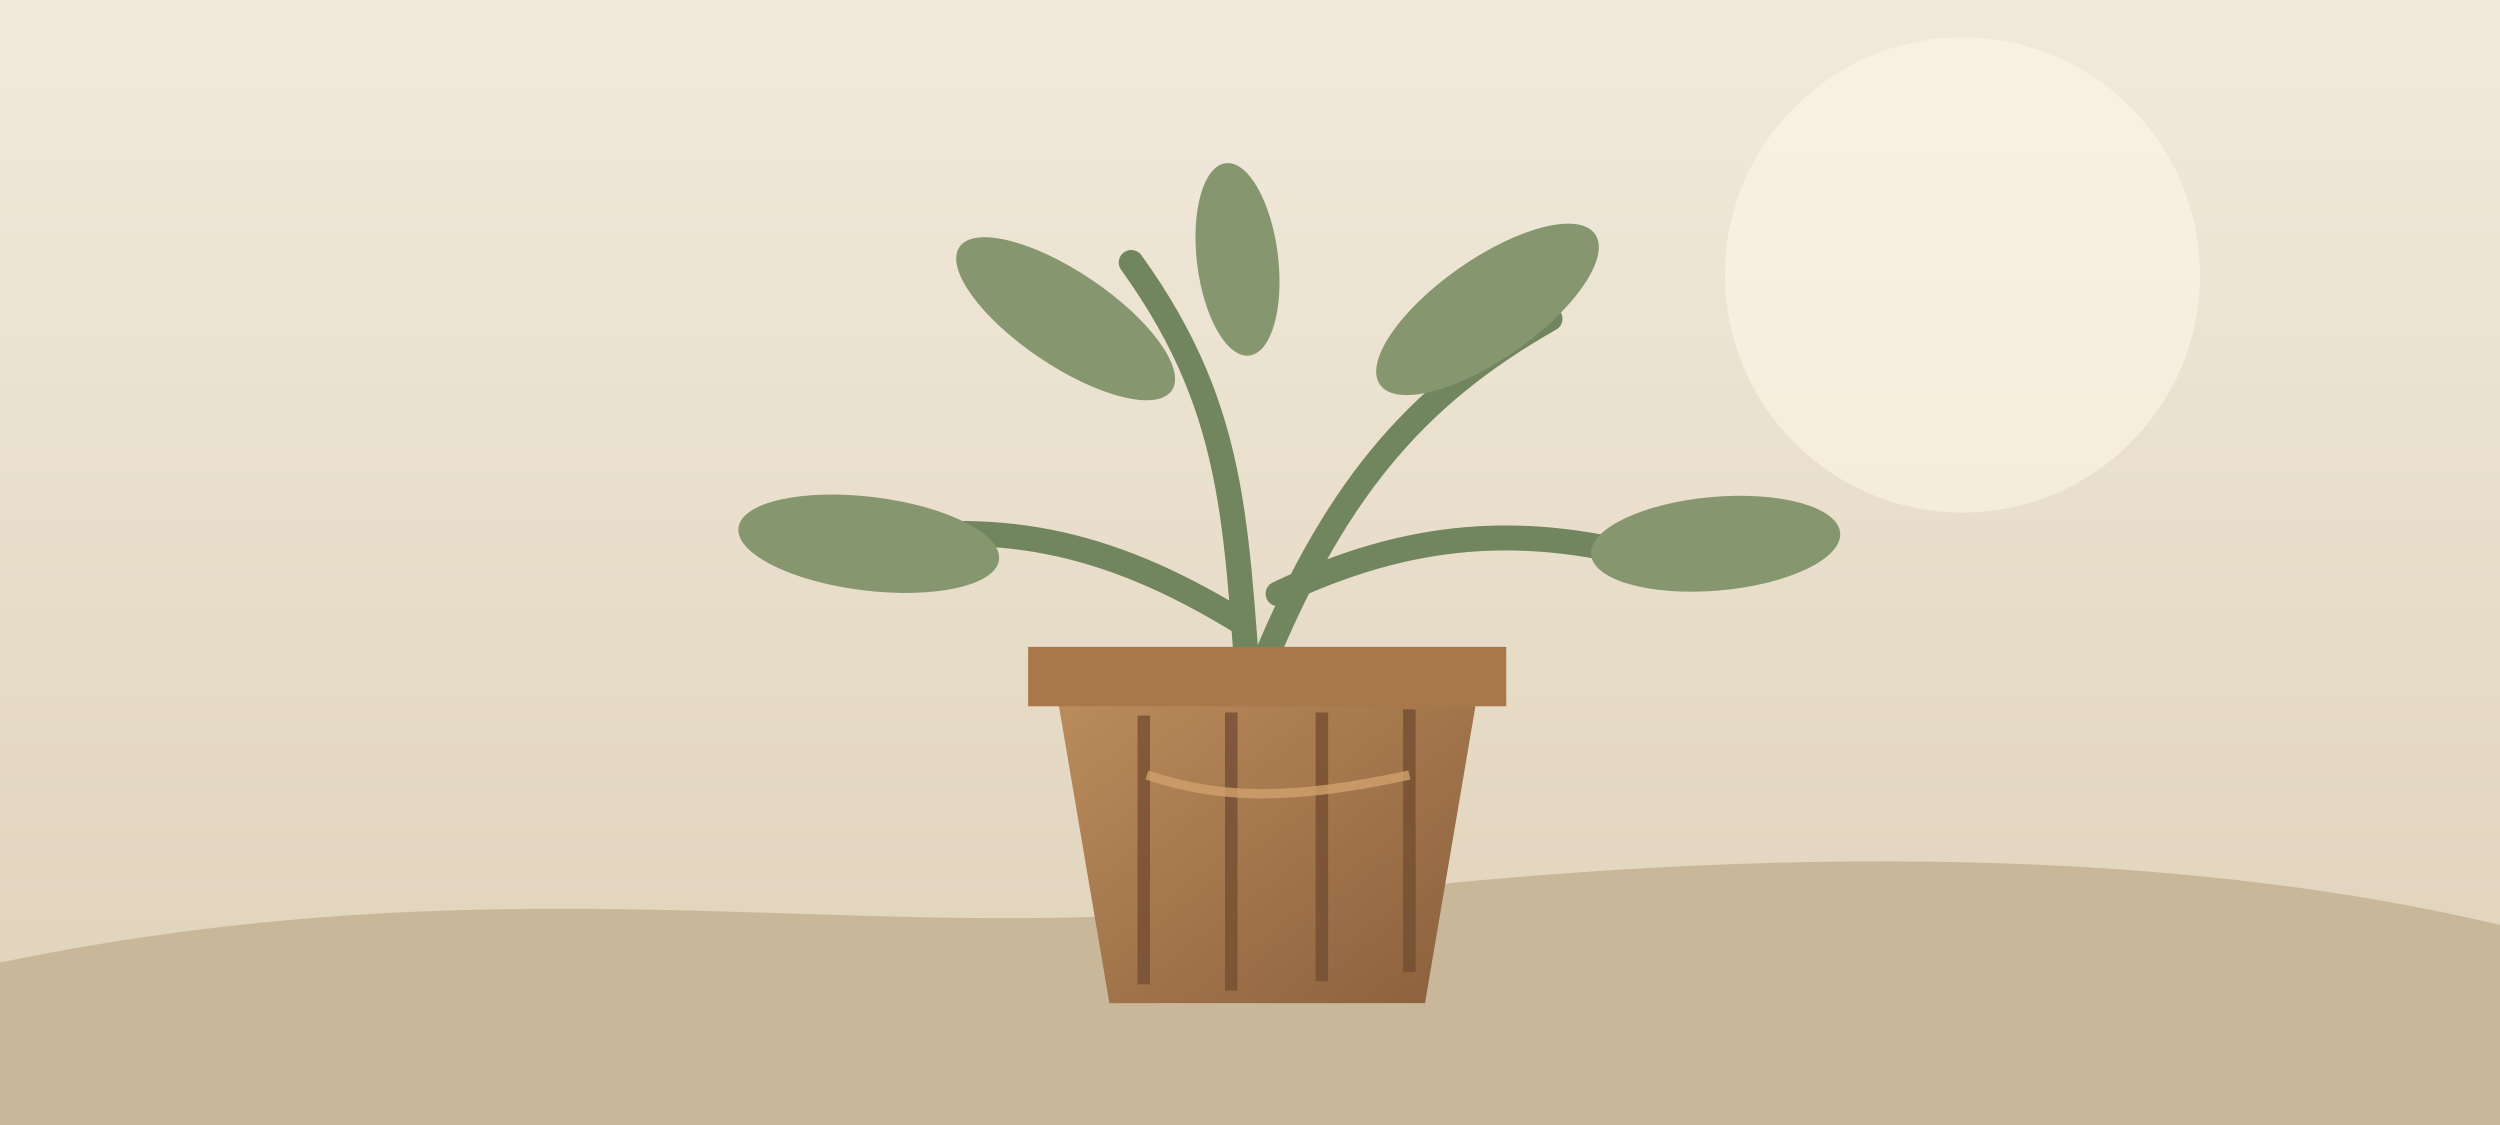
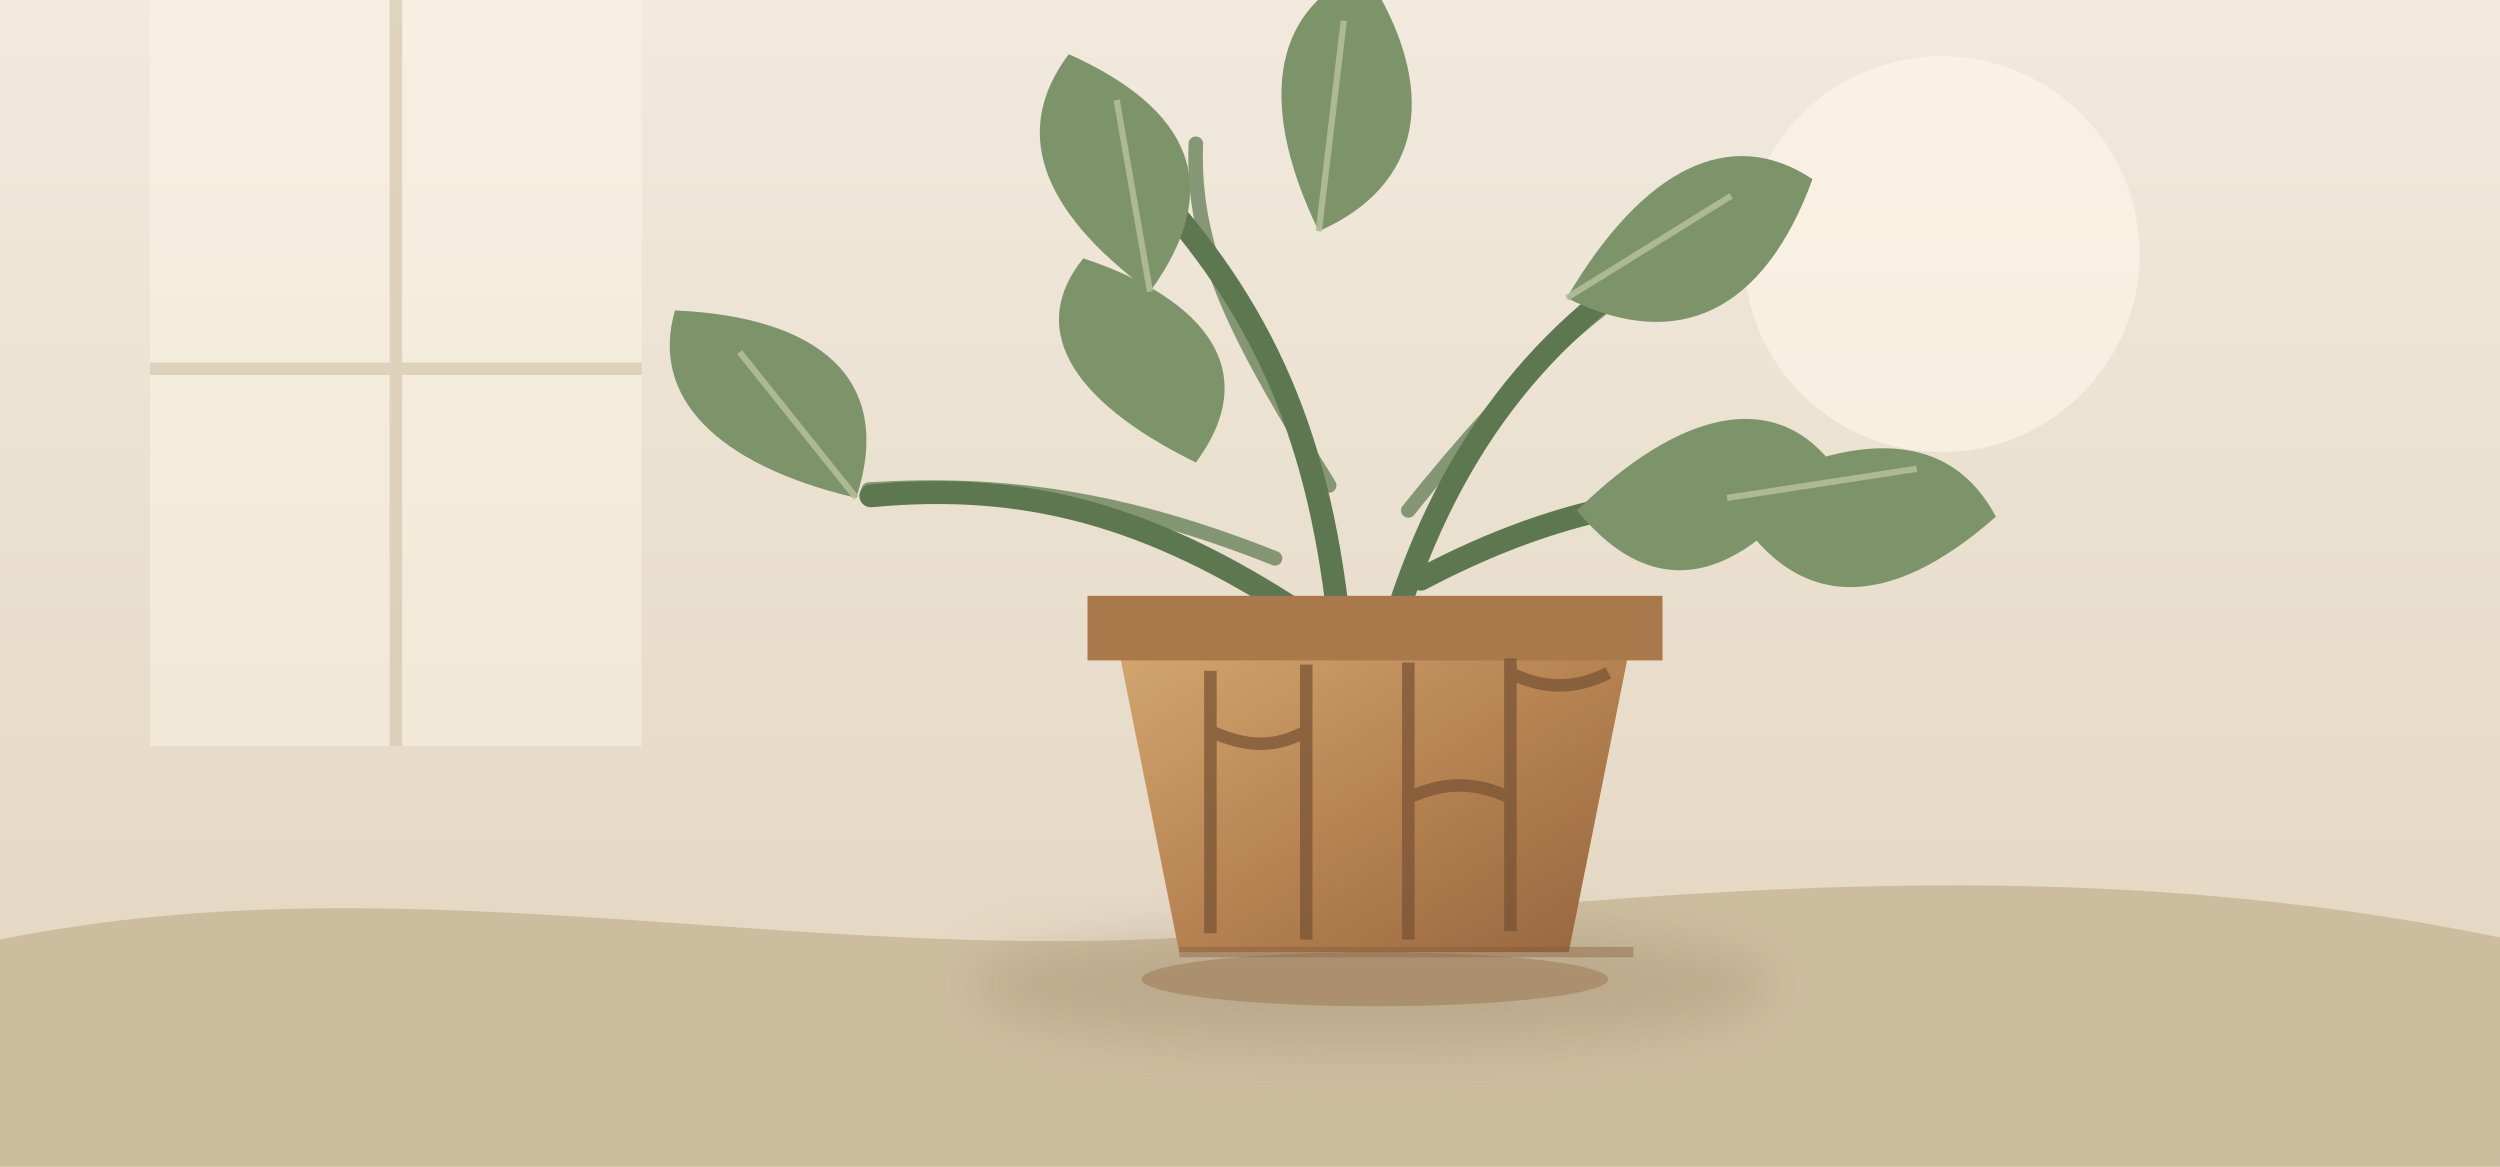
- <svg xmlns="http://www.w3.org/2000/svg" viewBox="0 0 800 360" role="img">
+ <svg xmlns="http://www.w3.org/2000/svg" viewBox="0 0 1200 560" role="img">
  <defs>
-     <linearGradient id="bg" x2="0" y2="1">
-       <stop stop-color="#f1eadc" />
-       <stop offset="1" stop-color="#dfd1b8" />
+     <linearGradient id="wall" x2="0" y2="1">
+       <stop stop-color="#f1eadd" />
+       <stop offset="1" stop-color="#e2d4bf" />
    </linearGradient>
-     <linearGradient id="wood" x2="1" y2="1">
-       <stop stop-color="#bd8e5d" />
-       <stop offset="1" stop-color="#8a5f3c" />
+     <linearGradient id="oak" x1="0" y1="0" x2="1" y2="1">
+       <stop stop-color="#d4a873" />
+       <stop offset=".52" stop-color="#b78352" />
+       <stop offset="1" stop-color="#96653f" />
    </linearGradient>
+     <filter id="shadow" x="-30%" y="-40%" width="160%" height="190%">
+       <feGaussianBlur stdDeviation="13" />
+     </filter>
  </defs>
-   <rect width="800" height="360" fill="url(#bg)" />
-   <circle cx="628" cy="88" r="76" fill="#fff8e9" opacity=".55" />
-   <path d="M0 308c170-35 283-3 407-19s271-22 393 7v64H0z" fill="#c8b899" />
-   <g fill="none" stroke="#71865e" stroke-linecap="round" stroke-width="8">
-     <path d="M401 238c-6-66-3-104-39-154M402 218c24-60 50-91 94-116M397 199c-44-27-79-33-124-25M409 190c42-20 79-23 124-10" />
+   <rect width="1200" height="560" fill="url(#wall)" />
+   <path d="M72 0h236v358H72z" fill="#fff8e9" opacity=".42" />
+   <path d="M190 0v358M72 177h236" stroke="#c7b89e" stroke-width="6" opacity=".5" />
+   <circle cx="932" cy="122" r="95" fill="#fff8ea" opacity=".58" />
+   <path d="M0 451c202-41 399 17 606-4s395-38 594 3v110H0z" fill="#cdbd9f" />
+   <ellipse cx="659" cy="473" rx="193" ry="29" fill="#6d563b" opacity=".19" filter="url(#shadow)" />
+   <g fill="none" stroke="#5d7851" stroke-linecap="round">
+     <path d="M645 325c-7-100-31-165-86-228M666 310c27-95 75-153 143-193M625 295c-73-48-133-64-207-57M682 278c70-37 132-47 206-38" stroke-width="11" />
+     <path d="M638 233c-44-71-66-112-64-164M676 245c54-67 92-103 149-133M612 268c-73-29-130-37-195-33" stroke-width="7" opacity=".72" />
  </g>
-   <g fill="#86966f">
-     <ellipse cx="341" cy="102" rx="41" ry="15" transform="rotate(34 341 102)" />
-     <ellipse cx="476" cy="99" rx="42" ry="16" transform="rotate(-35 476 99)" />
-     <ellipse cx="278" cy="174" rx="42" ry="15" transform="rotate(7 278 174)" />
-     <ellipse cx="549" cy="174" rx="40" ry="15" transform="rotate(-5 549 174)" />
-     <ellipse cx="396" cy="83" rx="31" ry="13" transform="rotate(83 396 83)" />
+   <g fill="#7d946b">
+     <path d="M552 140c-54-40-66-78-39-114 58 26 76 63 39 114z" />
+     <path d="M752 143c37-63 79-83 118-57-23 63-64 84-118 57z" />
+     <path d="M411 239c-68-16-99-49-87-90 68 3 106 32 87 90z" />
+     <path d="M829 239c64-35 108-31 129 9-52 46-98 47-129-9z" />
+     <path d="M633 111c-32-66-19-109 22-125 37 57 28 103-22 125z" />
+     <path d="M574 222c-63-31-80-66-54-98 60 20 86 55 54 98z" />
+     <path d="M757 245c50-49 94-57 121-24-39 57-82 72-121 24z" />
  </g>
-   <path d="M337 215h137l-18 106H355z" fill="url(#wood)" />
-   <path d="M329 207h153v19H329z" fill="#a8784b" />
-   <g stroke="#714b30" stroke-width="4" opacity=".75">
-     <path d="M366 229v86M394 228v89M423 228v86M451 227v84" />
+   <g fill="none" stroke="#b7c19e" stroke-width="3" opacity=".82">
+     <path d="M552 140l-16-92M752 143l79-49M411 239l-56-70M829 239l91-14M633 111l12-101" />
  </g>
-   <path d="M367 248c24 8 47 8 84 0" fill="none" stroke="#d1a16d" stroke-width="3" opacity=".8" />
+   <path d="M535 302h249l-31 155H566z" fill="url(#oak)" />
+   <path d="M522 286h276v31H522z" fill="#a9794b" />
+   <g fill="none" stroke="#795335" stroke-width="6" opacity=".74">
+     <path d="M581 322v126M627 319v132M676 318v133M725 316v131" />
+     <path d="M581 351c18 8 31 8 46 0m49 32c17-8 32-8 49 0m0-60c16 8 31 8 47 0" />
+   </g>
+   <path d="M566 457h218" stroke="#805738" stroke-width="5" opacity=".38" />
+   <ellipse cx="660" cy="470" rx="112" ry="13" fill="#91633f" opacity=".38" />
</svg>
